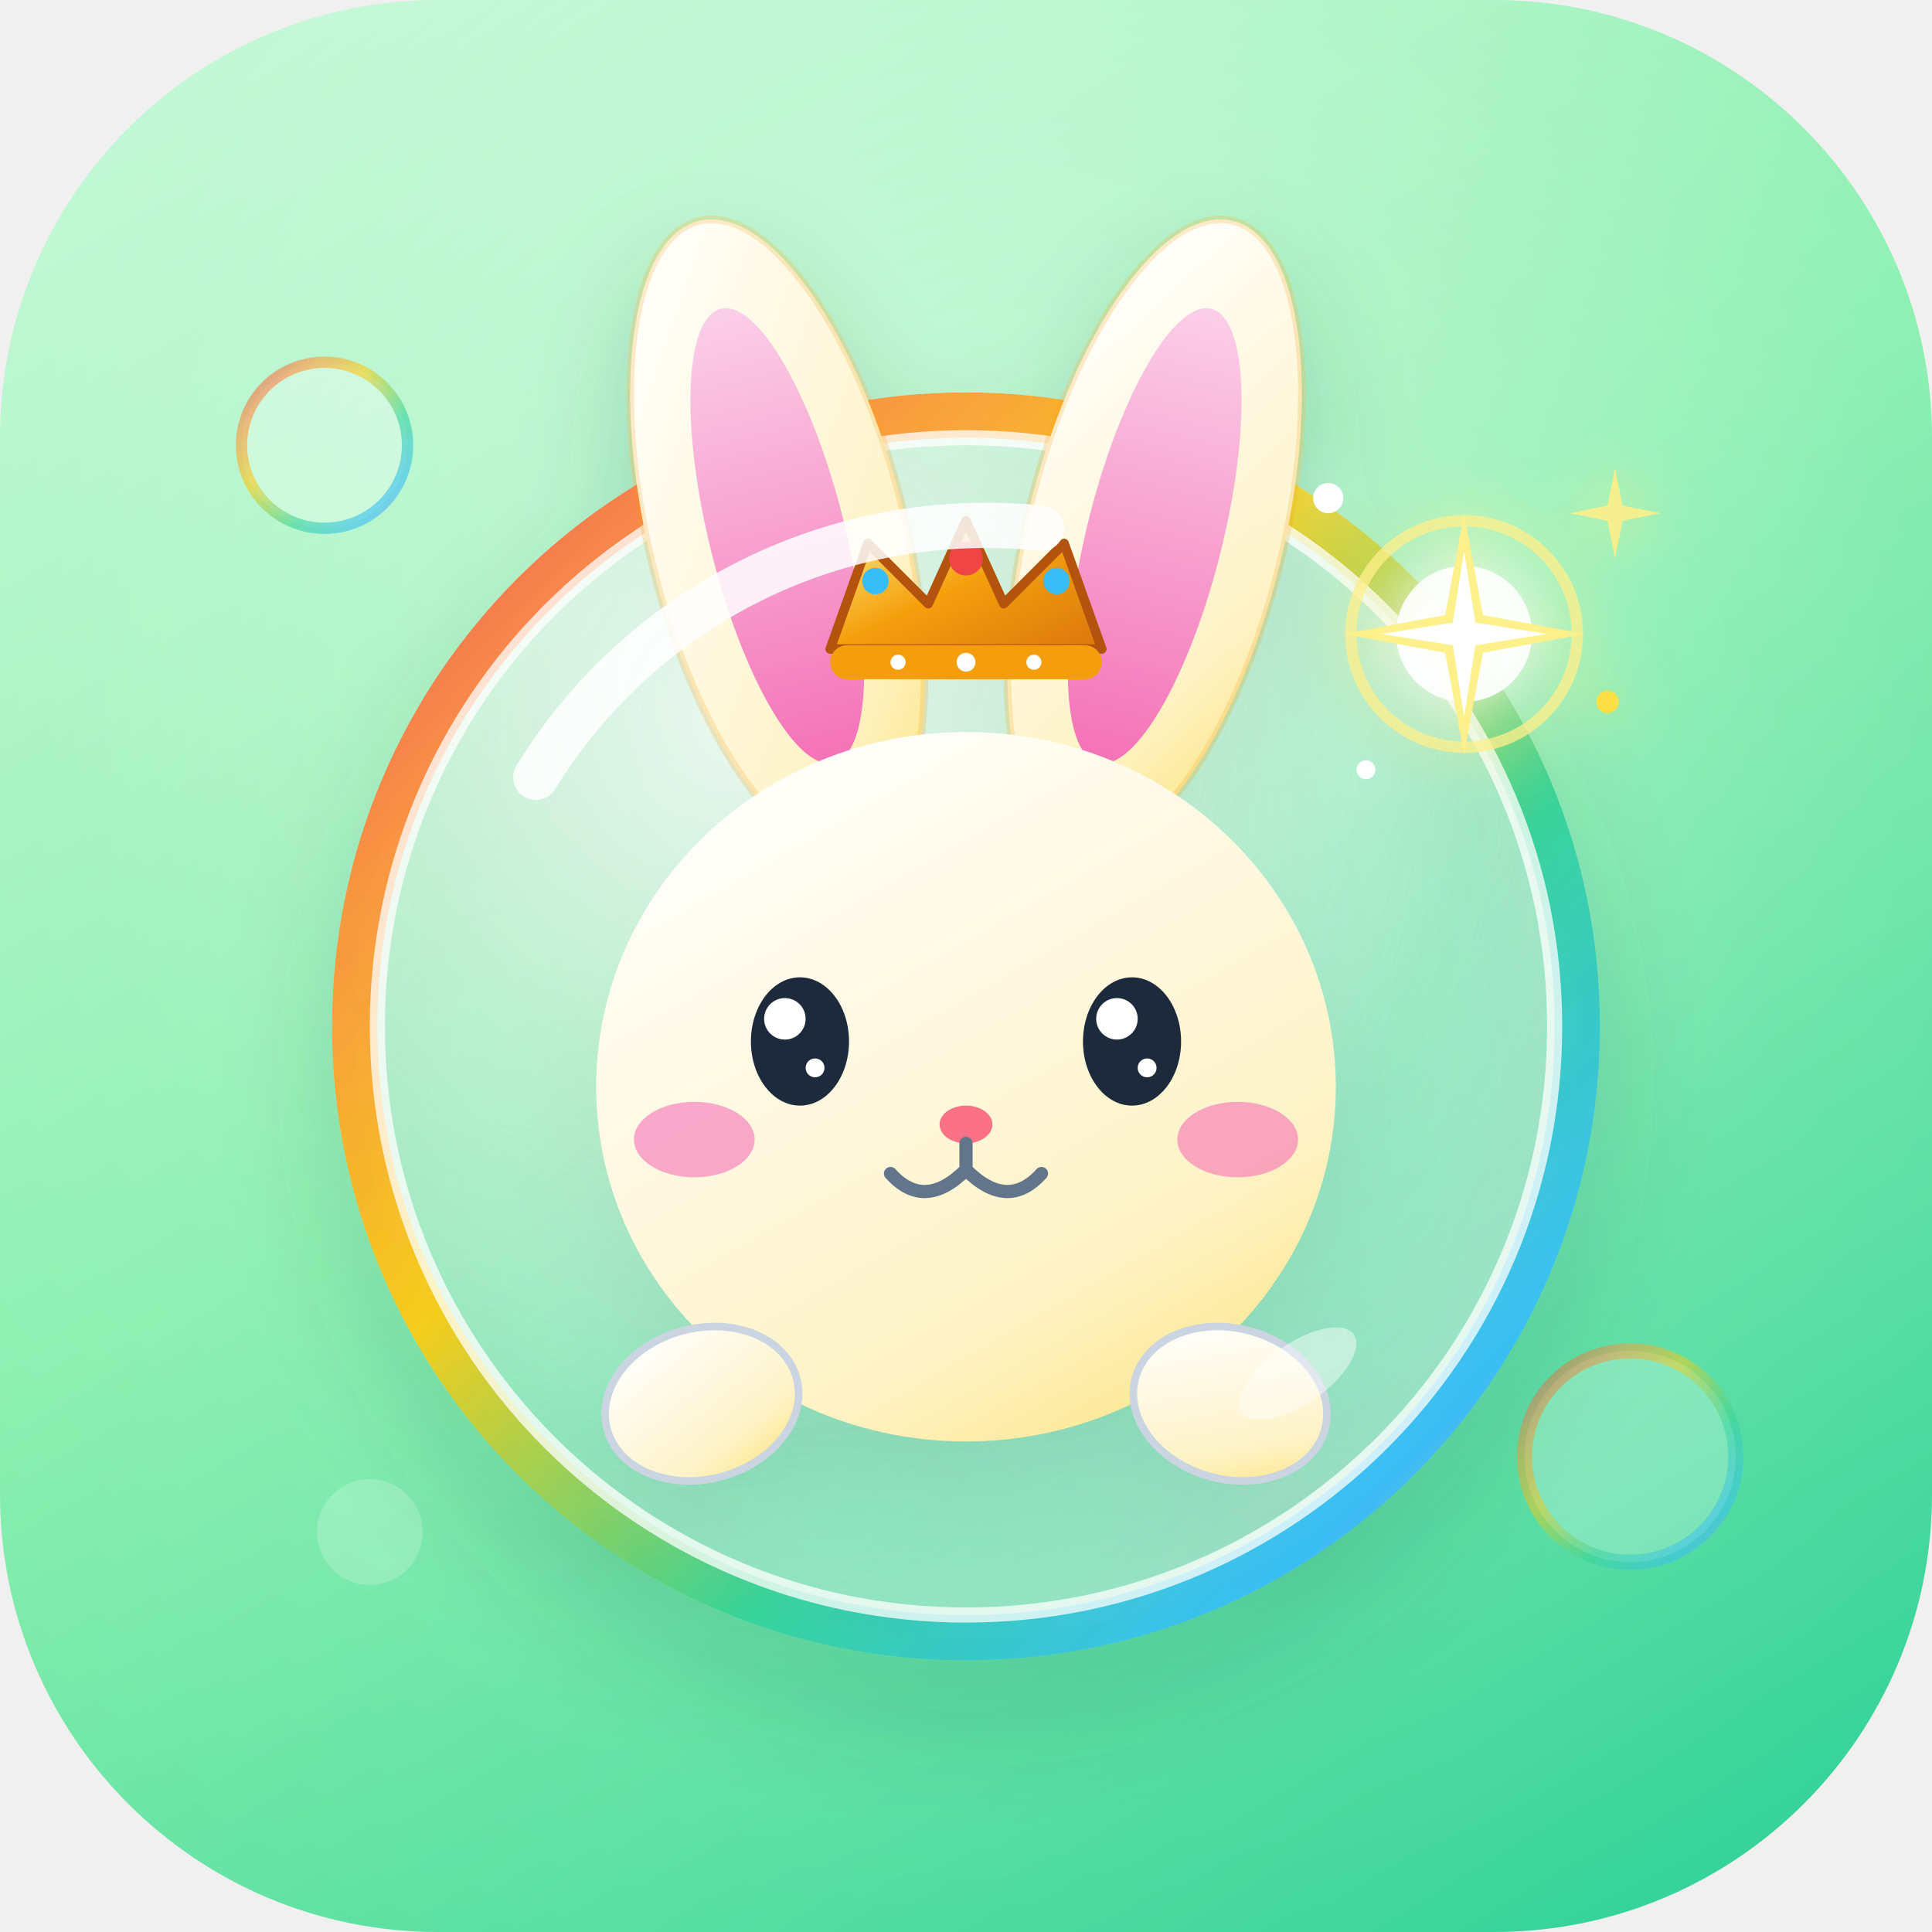
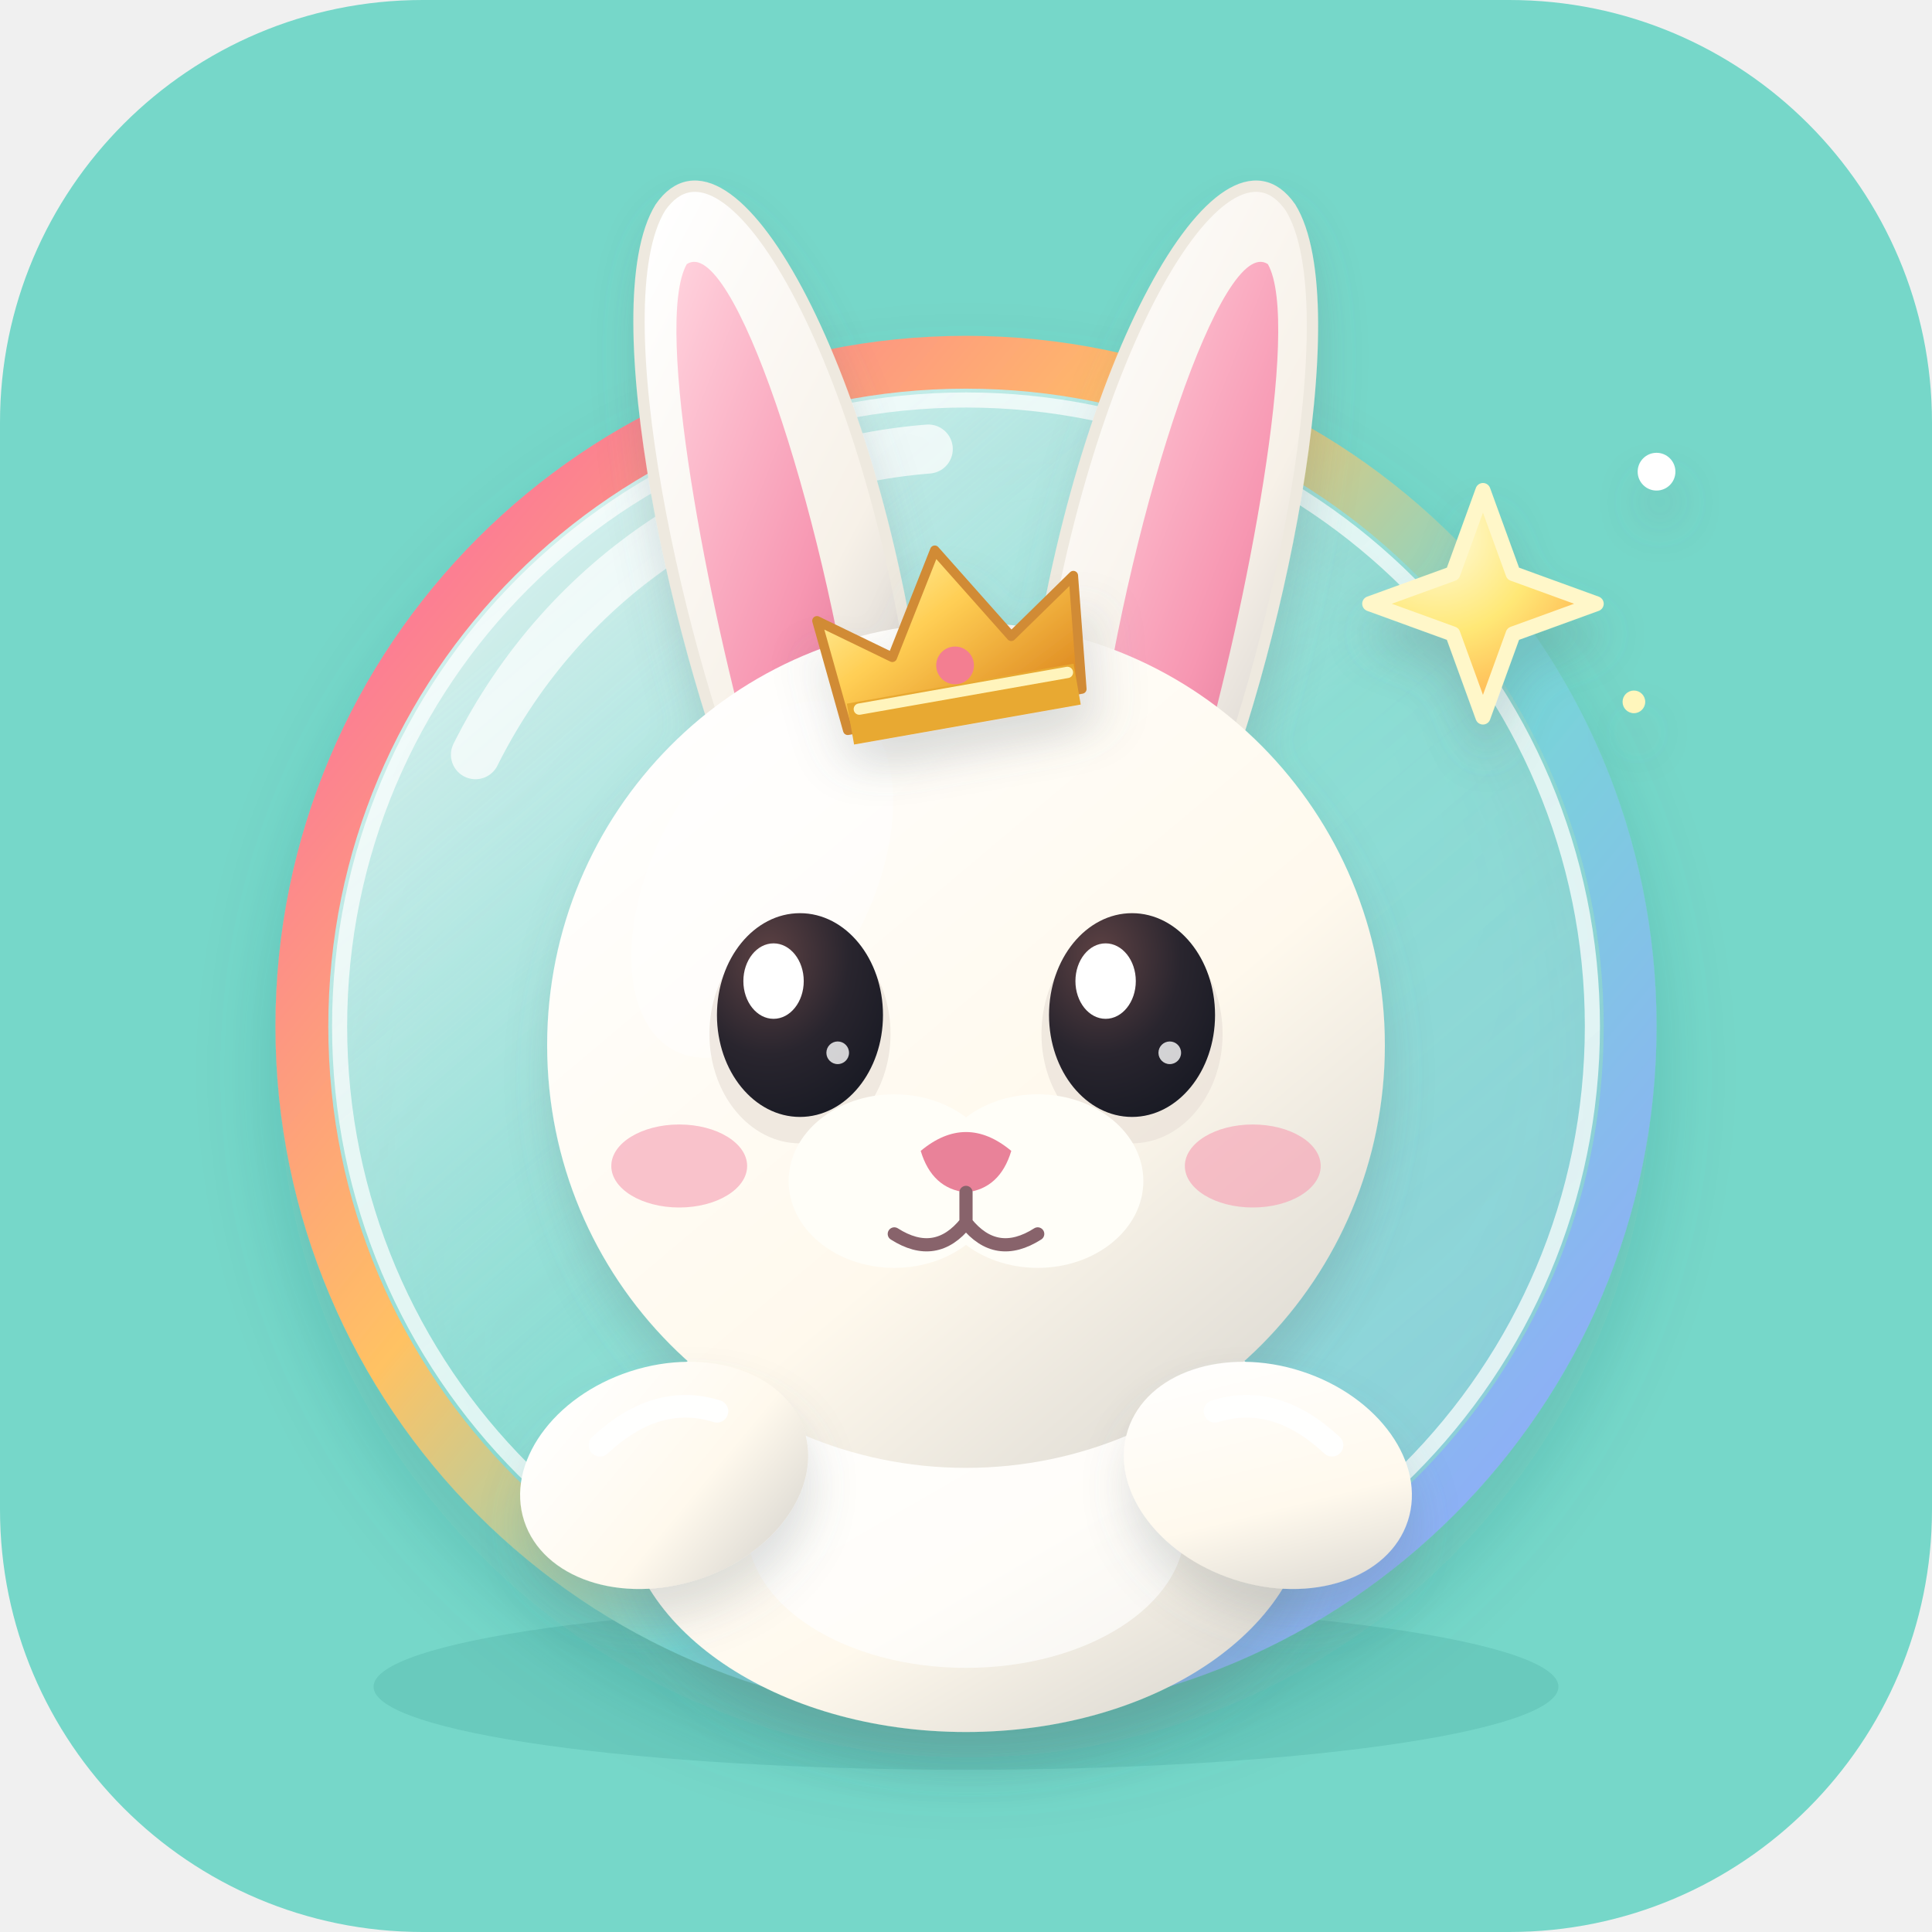
- <svg xmlns="http://www.w3.org/2000/svg" viewBox="0 0 512 512" width="512" height="512" role="img" aria-labelledby="iconTitle iconDesc">
+ <svg xmlns="http://www.w3.org/2000/svg" viewBox="0 0 512 512" width="512" height="512" role="img" aria-labelledby="title desc">
  <defs>
-     <linearGradient id="bgGrad" x1="0.2" y1="0" x2="0.8" y2="1">
-       <stop offset="0%" stop-color="#bbf7d0" />
-       <stop offset="45%" stop-color="#86efac" />
-       <stop offset="100%" stop-color="#34d399" />
+     <linearGradient id="glass" x1=".12" y1=".06" x2=".88" y2=".95">
+       <stop stop-color="#fff" stop-opacity=".8" />
+       <stop offset=".5" stop-color="#d7fcff" stop-opacity=".22" />
+       <stop offset="1" stop-color="#b1c7ff" stop-opacity=".38" />
    </linearGradient>
-     <radialGradient id="sunGlow" cx="0.5" cy="0.3" r="0.8">
-       <stop offset="0%" stop-color="#ffffff" stop-opacity="0.45" />
-       <stop offset="60%" stop-color="#ffffff" stop-opacity="0.1" />
-       <stop offset="100%" stop-color="#ffffff" stop-opacity="0" />
+     <linearGradient id="rim" x1=".1" y1=".18" x2=".91" y2=".85">
+       <stop stop-color="#fc7f92" />
+       <stop offset=".32" stop-color="#ffc263" />
+       <stop offset=".61" stop-color="#76d9d5" />
+       <stop offset="1" stop-color="#8eaef7" />
+     </linearGradient>
+     <linearGradient id="fur" x1=".12" y1=".06" x2=".87" y2=".95">
+       <stop stop-color="#fff" />
+       <stop offset=".62" stop-color="#fff9ed" />
+       <stop offset="1" stop-color="#dcd9d2" />
+     </linearGradient>
+     <linearGradient id="ear" x1=".12" y1="0" x2=".85" y2="1">
+       <stop stop-color="#fff" />
+       <stop offset=".62" stop-color="#f7f1e8" />
+       <stop offset="1" stop-color="#cbc8c6" />
+     </linearGradient>
+     <linearGradient id="pink" x1="0" y1="0" x2=".9" y2="1">
+       <stop stop-color="#ffd2dd" />
+       <stop offset=".7" stop-color="#f797b2" />
+       <stop offset="1" stop-color="#e37c9b" />
+     </linearGradient>
+     <radialGradient id="eye" cx=".31" cy=".21" r=".9">
+       <stop stop-color="#5e4244" />
+       <stop offset=".54" stop-color="#29252e" />
+       <stop offset="1" stop-color="#171923" />
    </radialGradient>
-     <linearGradient id="rainbowRing" x1="0" y1="0" x2="1" y2="1">
-       <stop offset="0%" stop-color="#f43f5e" />
-       <stop offset="20%" stop-color="#fb923c" />
-       <stop offset="40%" stop-color="#facc15" />
-       <stop offset="65%" stop-color="#34d399" />
-       <stop offset="85%" stop-color="#38bdf8" />
-       <stop offset="100%" stop-color="#c084fc" />
+     <linearGradient id="gold" x1=".08" y1="0" x2=".9" y2="1">
+       <stop stop-color="#fff5aa" />
+       <stop offset=".42" stop-color="#ffce54" />
+       <stop offset="1" stop-color="#dc861e" />
    </linearGradient>
-     <radialGradient id="bubbleGlass" cx="0.32" cy="0.25" r="0.85">
-       <stop offset="0%" stop-color="#ffffff" stop-opacity="0.75" />
-       <stop offset="35%" stop-color="#f0fdf4" stop-opacity="0.35" />
-       <stop offset="70%" stop-color="#e0f2fe" stop-opacity="0.18" />
-       <stop offset="100%" stop-color="#fdf2f8" stop-opacity="0.4" />
+     <radialGradient id="star" cx=".3" cy=".2" r=".84">
+       <stop stop-color="#fffbdc" />
+       <stop offset=".52" stop-color="#ffe876" />
+       <stop offset="1" stop-color="#ffad4c" />
    </radialGradient>
-     <linearGradient id="bunnyFur" x1="0.2" y1="0" x2="0.8" y2="1">
-       <stop offset="0%" stop-color="#ffffff" />
-       <stop offset="75%" stop-color="#fef3c7" />
-       <stop offset="100%" stop-color="#fde68a" />
-     </linearGradient>
-     <linearGradient id="earInner" x1="0" y1="0" x2="0" y2="1">
-       <stop offset="0%" stop-color="#fbcfe8" />
-       <stop offset="100%" stop-color="#f472b6" />
-     </linearGradient>
-     <linearGradient id="goldCrown" x1="0" y1="0" x2="1" y2="1">
-       <stop offset="0%" stop-color="#fef08a" />
-       <stop offset="50%" stop-color="#f59e0b" />
-       <stop offset="100%" stop-color="#d97706" />
-     </linearGradient>
-     <filter id="softShadow" x="-20%" y="-20%" width="140%" height="140%">
-       <feDropShadow dx="0" dy="14" stdDeviation="14" flood-color="#064e3b" flood-opacity="0.22" />
+     <filter id="shadow" x="-40%" y="-40%" width="180%" height="180%">
+       <feDropShadow dx="0" dy="12" stdDeviation="10" flood-color="#206b69" flood-opacity=".23" />
    </filter>
-     <filter id="glow" x="-30%" y="-30%" width="160%" height="160%">
-       <feGaussianBlur stdDeviation="8" result="blur" />
-       <feComposite in="SourceGraphic" in2="blur" operator="over" />
+     <filter id="softShadow" x="-35%" y="-35%" width="170%" height="170%">
+       <feDropShadow dx="1" dy="8" stdDeviation="6" flood-color="#65717a" flood-opacity=".22" />
    </filter>
  </defs>
-   <rect width="512" height="512" rx="116" fill="url(#bgGrad)" />
-   <rect width="512" height="512" rx="116" fill="url(#sunGlow)" />
-   <circle cx="86" cy="118" r="22" fill="#ffffff" opacity="0.3" />
-   <circle cx="86" cy="118" r="22" fill="none" stroke="url(#rainbowRing)" stroke-width="3" opacity="0.6" />
-   <circle cx="432" cy="386" r="28" fill="#ffffff" opacity="0.25" />
-   <circle cx="432" cy="386" r="28" fill="none" stroke="url(#rainbowRing)" stroke-width="4" opacity="0.5" />
-   <circle cx="98" cy="406" r="14" fill="#ffffff" opacity="0.2" />
+   <rect width="512" height="512" rx="112" fill="#76d7c9" />
+   <ellipse cx="256" cy="447" rx="157" ry="22" fill="#2b8e85" opacity=".18" />
+   <g filter="url(#shadow)">
+     <circle cx="256" cy="272" r="176" fill="url(#glass)" stroke="url(#rim)" stroke-width="14" />
+     <circle cx="256" cy="272" r="166" fill="none" stroke="#fff" stroke-width="4" opacity=".72" />
+     <path d="M126 200c24-48 70-77 120-81" fill="none" stroke="#fff" stroke-width="13" stroke-linecap="round" opacity=".72" />
+     <path d="M349 383c-14 11-31 19-50 24" fill="none" stroke="#fff" stroke-width="6" stroke-linecap="round" opacity=".5" />
+   </g>
  <g filter="url(#softShadow)">
-     <circle cx="256" cy="272" r="162" fill="url(#bubbleGlass)" />
-     <circle cx="256" cy="272" r="162" fill="none" stroke="url(#rainbowRing)" stroke-width="12" opacity="0.95" />
-     <circle cx="256" cy="272" r="156" fill="none" stroke="#ffffff" stroke-width="4" opacity="0.75" />
-     <g transform="rotate(-14 206 142)">
-       <ellipse cx="206" cy="142" rx="34" ry="86" fill="url(#bunnyFur)" stroke="#f59e0b" stroke-opacity="0.2" stroke-width="2" />
-       <ellipse cx="206" cy="142" rx="18" ry="62" fill="url(#earInner)" />
-     </g>
-     <g transform="rotate(14 306 142)">
-       <ellipse cx="306" cy="142" rx="34" ry="86" fill="url(#bunnyFur)" stroke="#f59e0b" stroke-opacity="0.2" stroke-width="2" />
-       <ellipse cx="306" cy="142" rx="18" ry="62" fill="url(#earInner)" />
-     </g>
-     <g transform="translate(256, 172)">
-       <path d="M-36,0 L-26,-28 L-10,-12 L0,-34 L10,-12 L26,-28 L36,0 Z" fill="url(#goldCrown)" stroke="#b45309" stroke-width="2.5" stroke-linejoin="round" />
-       <rect x="-36" y="-1" width="72" height="9" rx="4.5" fill="#f59e0b" />
-       <circle cx="0" cy="-24" r="4.5" fill="#ef4444" />
-       <circle cx="-24" cy="-18" r="3.5" fill="#38bdf8" />
-       <circle cx="24" cy="-18" r="3.5" fill="#38bdf8" />
-       <circle cx="0" cy="3.5" r="2.5" fill="#ffffff" />
-       <circle cx="-18" cy="3.5" r="2" fill="#ffffff" />
-       <circle cx="18" cy="3.5" r="2" fill="#ffffff" />
-     </g>
-     <ellipse cx="256" cy="288" rx="98" ry="94" fill="url(#bunnyFur)" />
-     <ellipse cx="212" cy="276" rx="13" ry="17" fill="#1e293b" />
-     <circle cx="208" cy="270" r="5.5" fill="#ffffff" />
-     <circle cx="216" cy="283" r="2.5" fill="#ffffff" />
-     <ellipse cx="300" cy="276" rx="13" ry="17" fill="#1e293b" />
-     <circle cx="296" cy="270" r="5.5" fill="#ffffff" />
-     <circle cx="304" cy="283" r="2.5" fill="#ffffff" />
-     <ellipse cx="184" cy="302" rx="16" ry="10" fill="#f472b6" opacity="0.6" />
-     <ellipse cx="328" cy="302" rx="16" ry="10" fill="#f472b6" opacity="0.6" />
-     <ellipse cx="256" cy="298" rx="7" ry="5" fill="#fb7185" />
-     <path d="M256,303 L256,310 M256,310 Q245,321 236,311 M256,310 Q267,321 276,311" fill="none" stroke="#64748b" stroke-width="3.5" stroke-linecap="round" />
-     <ellipse cx="186" cy="372" rx="26" ry="20" transform="rotate(-15 186 372)" fill="url(#bunnyFur)" stroke="#cbd5e1" stroke-width="2" />
-     <ellipse cx="326" cy="372" rx="26" ry="20" transform="rotate(15 326 372)" fill="url(#bunnyFur)" stroke="#cbd5e1" stroke-width="2" />
-     <path d="M142,206 A140,140 0 0,1 276,140" fill="none" stroke="#ffffff" stroke-width="12" stroke-linecap="round" opacity="0.85" />
-     <ellipse cx="344" cy="364" rx="18" ry="8" transform="rotate(-35 344 364)" fill="#ffffff" opacity="0.45" />
+     <path d="M200 221C180 175 159 81 175 55c18-26 56 41 68 131l-2 54Z" fill="url(#ear)" stroke="#eee9df" stroke-width="3" />
+     <path d="M200 204c-12-42-27-118-18-134 12-8 36 64 45 128Z" fill="url(#pink)" />
+     <path d="M318 222c20-46 40-141 24-167-18-26-56 41-68 131l2 54Z" fill="url(#ear)" stroke="#eee9df" stroke-width="3" />
+     <path d="M318 204c12-42 27-118 18-134-12-8-36 64-45 128Z" fill="url(#pink)" />
+     <ellipse cx="256" cy="397" rx="91" ry="62" fill="url(#fur)" />
+     <ellipse cx="256" cy="405" rx="58" ry="37" fill="#fff" opacity=".66" />
+     <ellipse cx="256" cy="277" rx="111" ry="112" fill="url(#fur)" />
+     <ellipse cx="202" cy="233" rx="29" ry="51" transform="rotate(27 202 233)" fill="#fff" opacity=".44" />
  </g>
-   <g filter="url(#glow)">
-     <circle cx="388" cy="168" r="18" fill="#ffffff" opacity="0.9" />
-     <circle cx="388" cy="168" r="30" fill="none" stroke="#fef08a" stroke-width="3" opacity="0.75" />
-     <path d="M388,136 L393,163 L420,168 L393,173 L388,200 L383,173 L356,168 L383,163 Z" fill="#fef08a" />
-     <path d="M388,146 L391,165 L410,168 L391,171 L388,190 L385,171 L366,168 L385,165 Z" fill="#ffffff" />
-     <path d="M428,124 L430,134 L440,136 L430,138 L428,148 L426,138 L416,136 L426,134 Z" fill="#fef08a" opacity="0.9" />
-     <circle cx="352" cy="132" r="4" fill="#ffffff" />
-     <circle cx="426" cy="186" r="3" fill="#fde047" />
-     <circle cx="362" cy="204" r="2.5" fill="#ffffff" />
+   <g transform="rotate(-10 256 187)" filter="url(#softShadow)">
+     <path d="M224 188 221 158 239 171 255 145 271 171 290 158 287 188Z" fill="url(#gold)" stroke="#d18b34" stroke-width="2.5" stroke-linejoin="round" />
+     <path d="M225 181h61v11h-61z" fill="#e8a930" />
+     <path d="M228 183h56" stroke="#fff4bc" stroke-width="3" stroke-linecap="round" />
+     <circle cx="255" cy="176" r="5" fill="#f37e91" />
+   </g>
+   <ellipse cx="212" cy="274" rx="24" ry="29" fill="#e9e1d8" opacity=".7" />
+   <ellipse cx="300" cy="274" rx="24" ry="29" fill="#e9e1d8" opacity=".7" />
+   <ellipse cx="212" cy="269" rx="22" ry="27" fill="url(#eye)" />
+   <ellipse cx="300" cy="269" rx="22" ry="27" fill="url(#eye)" />
+   <ellipse cx="205" cy="260" rx="8" ry="10" fill="#fff" />
+   <ellipse cx="293" cy="260" rx="8" ry="10" fill="#fff" />
+   <circle cx="222" cy="279" r="3" fill="#fff" opacity=".8" />
+   <circle cx="310" cy="279" r="3" fill="#fff" opacity=".8" />
+   <ellipse cx="180" cy="309" rx="18" ry="11" fill="#f6a4b6" opacity=".66" />
+   <ellipse cx="332" cy="309" rx="18" ry="11" fill="#f6a4b6" opacity=".66" />
+   <ellipse cx="237" cy="313" rx="28" ry="23" fill="#fffef8" />
+   <ellipse cx="275" cy="313" rx="28" ry="23" fill="#fffef8" />
+   <path d="M244 305q12-10 24 0-3 10-12 11-9-1-12-11Z" fill="#e98299" />
+   <path d="M256 316v8m0 0q-8 10-19 3m19-3q8 10 19 3" fill="none" stroke="#88636b" stroke-width="3.5" stroke-linecap="round" />
+   <g filter="url(#softShadow)">
+     <ellipse cx="176" cy="391" rx="39" ry="29" transform="rotate(-18 176 391)" fill="url(#fur)" />
+     <ellipse cx="336" cy="391" rx="39" ry="29" transform="rotate(18 336 391)" fill="url(#fur)" />
+     <path d="M159 383q15-14 31-9m132 0q16-5 31 9" fill="none" stroke="#fff" stroke-width="6" stroke-linecap="round" opacity=".9" />
+   </g>
+   <g filter="url(#softShadow)">
+     <path d="m393 130 8 22 22 8-22 8-8 22-8-22-22-8 22-8Z" fill="url(#star)" stroke="#fff7c9" stroke-width="4" stroke-linejoin="round" />
+     <circle cx="439" cy="125" r="5" fill="#fff" />
+     <circle cx="433" cy="186" r="3" fill="#fff6bc" />
  </g>
</svg>
